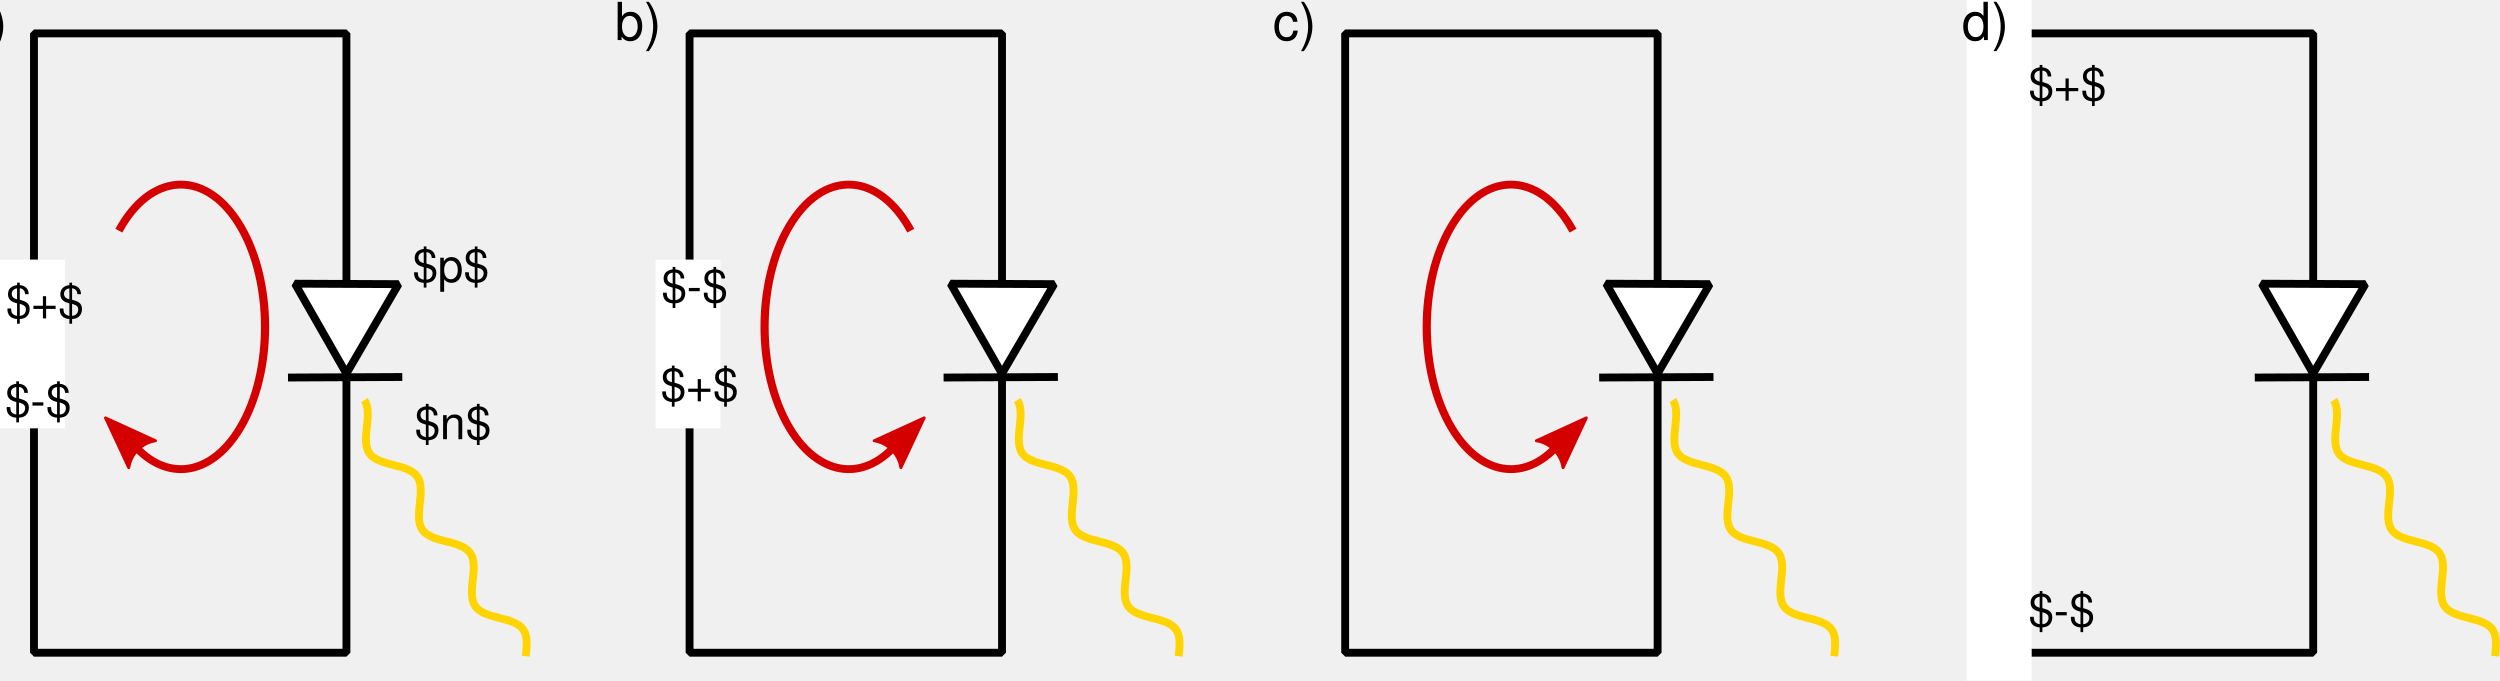
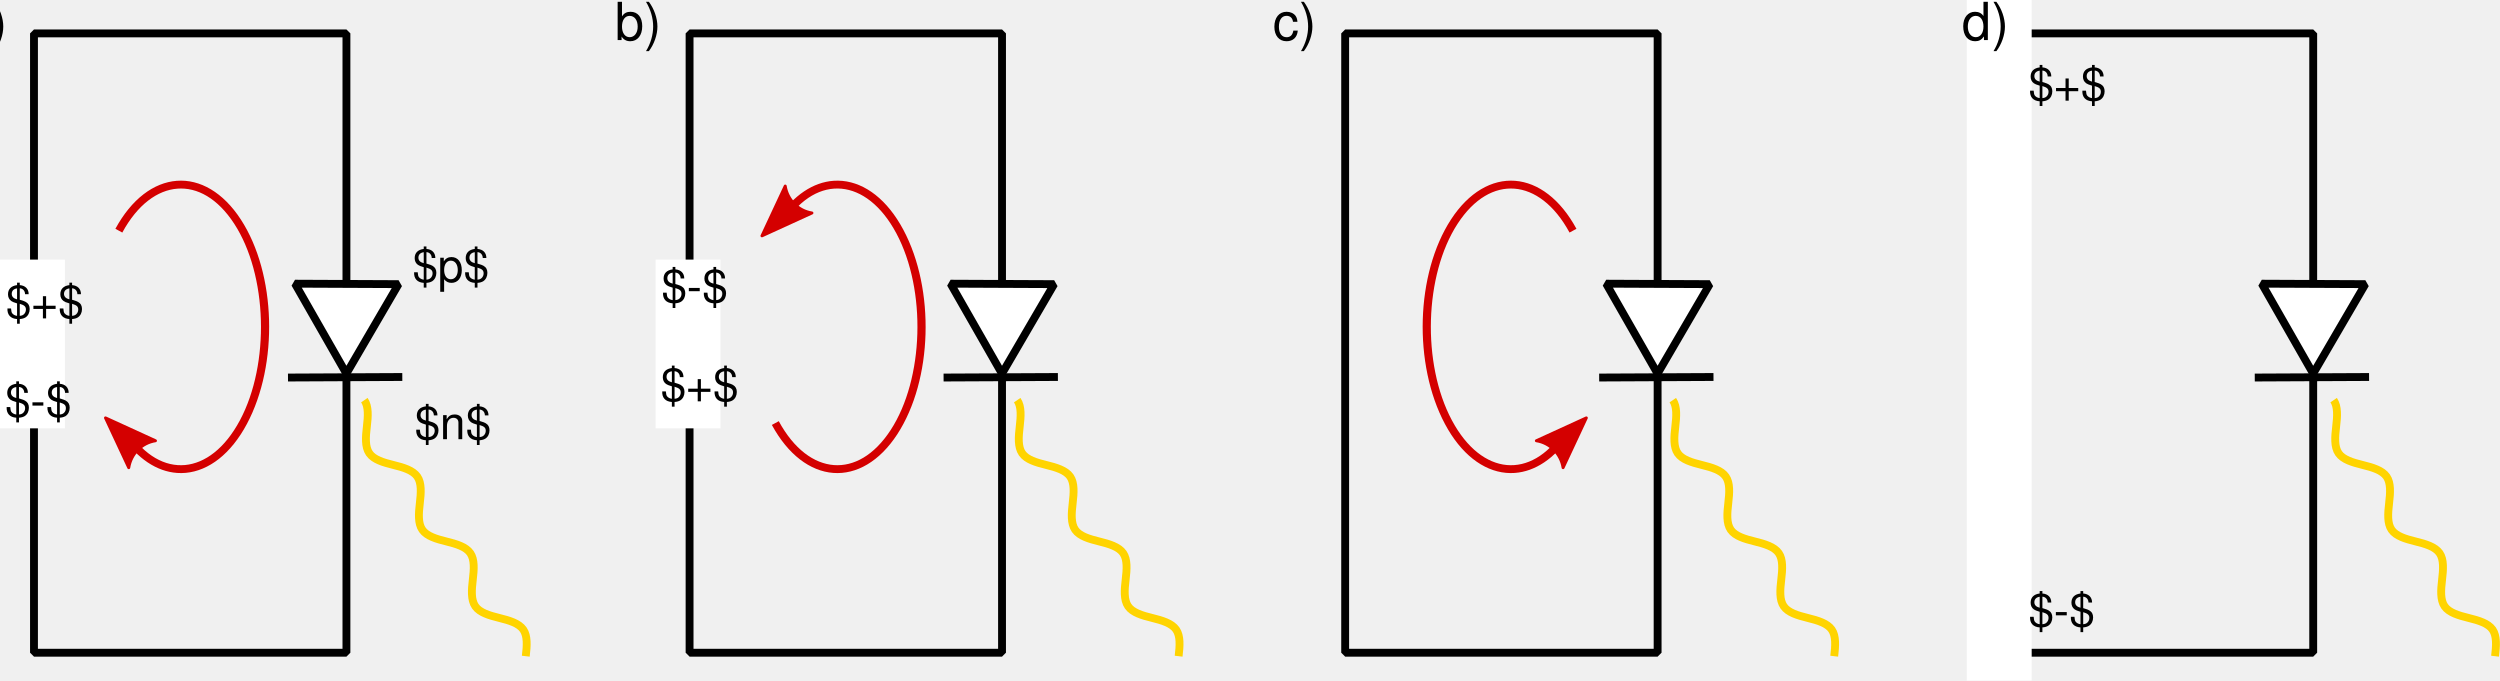
<svg xmlns="http://www.w3.org/2000/svg" xmlns:xlink="http://www.w3.org/1999/xlink" version="1.1" id="svg2" viewBox="0 0 953.337 259.508" height="73.239mm" width="269.053mm">
  <defs id="defs4">
    <linearGradient id="linearGradient9941">
      <stop style="stop-color:#333333;stop-opacity:0.768" offset="0" id="stop9943" />
      <stop style="stop-color:#f9f9f9;stop-opacity:1" offset="1" id="stop9945" />
    </linearGradient>
    <marker orient="auto" refY="0" refX="0" id="Arrow2Mstart-9-7" style="overflow:visible">
      <path id="path4360-2-5" style="fill:#000000;fill-opacity:1;fill-rule:evenodd;stroke:#000000;stroke-width:0.625;stroke-linejoin:round;stroke-opacity:1" d="M 8.719,4.034 -2.207,0.016 8.719,-4.002 c -1.745,2.372 -1.735,5.617 -6e-7,8.035 z" transform="scale(0.6,0.6)" />
    </marker>
    <marker orient="auto" refY="0" refX="0" id="marker6756-2-0-3" style="overflow:visible">
      <path id="path6758-7-2-5" style="fill:#000000;fill-opacity:1;fill-rule:evenodd;stroke:#000000;stroke-width:0.625;stroke-linejoin:round;stroke-opacity:1" d="M 8.719,4.034 -2.207,0.016 8.719,-4.002 c -1.745,2.372 -1.735,5.617 -6e-7,8.035 z" transform="scale(-0.6,-0.6)" />
    </marker>
    <marker orient="auto" refY="0" refX="0" id="marker6756-2-0-3-5" style="overflow:visible">
      <path id="path6758-7-2-5-0" style="fill:#d40000;fill-opacity:1;fill-rule:evenodd;stroke:#d40000;stroke-width:0.625;stroke-linejoin:round;stroke-opacity:1" d="M 8.719,4.034 -2.207,0.016 8.719,-4.002 c -1.745,2.372 -1.735,5.617 -6e-7,8.035 z" transform="scale(-0.6,-0.6)" />
    </marker>
    <marker orient="auto" refY="0" refX="0" id="Arrow2Mstart-9-7-0" style="overflow:visible">
      <path id="path4360-2-5-6" style="fill:#000000;fill-opacity:1;fill-rule:evenodd;stroke:#000000;stroke-width:0.625;stroke-linejoin:round;stroke-opacity:1" d="M 8.719,4.034 -2.207,0.016 8.719,-4.002 c -1.745,2.372 -1.735,5.617 -6e-7,8.035 z" transform="scale(0.6,0.6)" />
    </marker>
    <marker orient="auto" refY="0" refX="0" id="marker6756-2-0-3-1" style="overflow:visible">
      <path id="path6758-7-2-5-5" style="fill:#000000;fill-opacity:1;fill-rule:evenodd;stroke:#000000;stroke-width:0.625;stroke-linejoin:round;stroke-opacity:1" d="M 8.719,4.034 -2.207,0.016 8.719,-4.002 c -1.745,2.372 -1.735,5.617 -6e-7,8.035 z" transform="scale(-0.6,-0.6)" />
    </marker>
    <marker orient="auto" refY="0" refX="0" id="marker6756-2-0-3-5-7" style="overflow:visible">
      <path id="path6758-7-2-5-0-6" style="fill:#d40000;fill-opacity:1;fill-rule:evenodd;stroke:#d40000;stroke-width:0.625;stroke-linejoin:round;stroke-opacity:1" d="M 8.719,4.034 -2.207,0.016 8.719,-4.002 c -1.745,2.372 -1.735,5.617 -6e-7,8.035 z" transform="scale(-0.6,-0.6)" />
    </marker>
    <marker orient="auto" refY="0" refX="0" id="Arrow2Mstart-9-7-0-8" style="overflow:visible">
      <path id="path4360-2-5-6-9" style="fill:#000000;fill-opacity:1;fill-rule:evenodd;stroke:#000000;stroke-width:0.625;stroke-linejoin:round;stroke-opacity:1" d="M 8.719,4.034 -2.207,0.016 8.719,-4.002 c -1.745,2.372 -1.735,5.617 -6e-7,8.035 z" transform="scale(0.6,0.6)" />
    </marker>
    <marker orient="auto" refY="0" refX="0" id="marker6756-2-0-3-1-2" style="overflow:visible">
      <path id="path6758-7-2-5-5-6" style="fill:#000000;fill-opacity:1;fill-rule:evenodd;stroke:#000000;stroke-width:0.625;stroke-linejoin:round;stroke-opacity:1" d="M 8.719,4.034 -2.207,0.016 8.719,-4.002 c -1.745,2.372 -1.735,5.617 -6e-7,8.035 z" transform="scale(-0.6,-0.6)" />
    </marker>
    <marker orient="auto" refY="0" refX="0" id="marker6756-2-0-3-5-7-9" style="overflow:visible">
      <path id="path6758-7-2-5-0-6-5" style="fill:#d40000;fill-opacity:1;fill-rule:evenodd;stroke:#d40000;stroke-width:0.625;stroke-linejoin:round;stroke-opacity:1" d="M 8.719,4.034 -2.207,0.016 8.719,-4.002 c -1.745,2.372 -1.735,5.617 -6e-7,8.035 z" transform="scale(-0.6,-0.6)" />
    </marker>
    <linearGradient xlink:href="#linearGradient9941" id="linearGradient4749" gradientUnits="userSpaceOnUse" gradientTransform="matrix(1.023891,0,0,1.843137,399.2023,-115.9027)" x1="434.523" y1="214.882" x2="432.261" y2="76.877" />
  </defs>
  <g id="layer1" transform="translate(-750.5164,23.34268)">
    <flowRoot xml:space="preserve" id="flowRoot3597" style="font-style:normal;font-variant:normal;font-weight:normal;font-stretch:normal;font-size:56px;line-height:125%;font-family:'Nimbus Sans L';-inkscape-font-specification:Sans;letter-spacing:0px;word-spacing:0px;fill:#000000;fill-opacity:1;stroke:none;stroke-width:1px;stroke-linecap:butt;stroke-linejoin:miter;stroke-opacity:1" transform="translate(18.51639,11.48508)">
      <flowRegion id="flowRegion3599">
        <rect id="rect3601" width="253.851" height="262.337" x="741.755" y="-30.364" />
      </flowRegion>
      <flowPara id="flowPara3603" />
    </flowRoot>
    <rect style="opacity:1;fill:none;fill-opacity:1;fill-rule:nonzero;stroke:#000000;stroke-width:3;stroke-linecap:butt;stroke-linejoin:bevel;stroke-miterlimit:4;stroke-dasharray:none;stroke-dashoffset:0;stroke-opacity:1" id="rect4353-2" width="119.147" height="236.174" x="763.476" y="-10.615" />
    <rect style="opacity:1;fill:#ffffff;fill-opacity:1;fill-rule:nonzero;stroke:none;stroke-width:3;stroke-linecap:butt;stroke-linejoin:bevel;stroke-miterlimit:4;stroke-dasharray:none;stroke-dashoffset:0;stroke-opacity:1" id="rect4355-2" width="24.749" height="64.347" x="750.516" y="75.652" />
    <g id="g4523" transform="translate(-245.0172,34.69386)">
      <path transform="scale(1,-1)" d="m 1147.519,-50.319 -39.496,0.176 19.596,-34.293 z" id="path4517" style="opacity:1;fill:#ffffff;fill-opacity:1;fill-rule:nonzero;stroke:#000000;stroke-width:3;stroke-linecap:butt;stroke-linejoin:bevel;stroke-miterlimit:4;stroke-dasharray:none;stroke-dashoffset:0;stroke-opacity:1" />
      <path id="path4521" d="m 1105.354,85.93 43.591,-0.207" style="fill:none;fill-rule:evenodd;stroke:#000000;stroke-width:3;stroke-linecap:butt;stroke-linejoin:miter;stroke-miterlimit:4;stroke-dasharray:none;stroke-opacity:1" />
    </g>
    <rect style="opacity:1;fill:none;fill-opacity:1;fill-rule:nonzero;stroke:#000000;stroke-width:3;stroke-linecap:butt;stroke-linejoin:bevel;stroke-miterlimit:4;stroke-dasharray:none;stroke-dashoffset:0;stroke-opacity:1" id="rect4353-2-1" width="119.147" height="236.174" x="1013.476" y="-10.615" />
    <rect style="opacity:1;fill:#ffffff;fill-opacity:1;fill-rule:nonzero;stroke:none;stroke-width:3;stroke-linecap:butt;stroke-linejoin:bevel;stroke-miterlimit:4;stroke-dasharray:none;stroke-dashoffset:0;stroke-opacity:1" id="rect4355-2-8" width="24.749" height="64.347" x="1000.516" y="75.652" />
    <g id="g4523-2" transform="translate(4.98275,34.69386)">
      <path transform="scale(1,-1)" d="m 1147.519,-50.319 -39.496,0.176 19.596,-34.293 z" id="path4517-3" style="opacity:1;fill:#ffffff;fill-opacity:1;fill-rule:nonzero;stroke:#000000;stroke-width:3;stroke-linecap:butt;stroke-linejoin:bevel;stroke-miterlimit:4;stroke-dasharray:none;stroke-dashoffset:0;stroke-opacity:1" />
      <path id="path4521-7" d="m 1105.354,85.93 43.591,-0.207" style="fill:none;fill-rule:evenodd;stroke:#000000;stroke-width:3;stroke-linecap:butt;stroke-linejoin:miter;stroke-miterlimit:4;stroke-dasharray:none;stroke-opacity:1" />
    </g>
    <rect style="opacity:1;fill:none;fill-opacity:1;fill-rule:nonzero;stroke:#000000;stroke-width:3;stroke-linecap:butt;stroke-linejoin:bevel;stroke-miterlimit:4;stroke-dasharray:none;stroke-dashoffset:0;stroke-opacity:1" id="rect4353-2-1-2" width="119.147" height="236.174" x="1263.476" y="-10.615" />
    <g id="g4523-2-6" transform="translate(254.9828,34.69386)">
      <path transform="scale(1,-1)" d="m 1147.519,-50.319 -39.496,0.176 19.596,-34.293 z" id="path4517-3-1" style="opacity:1;fill:#ffffff;fill-opacity:1;fill-rule:nonzero;stroke:#000000;stroke-width:3;stroke-linecap:butt;stroke-linejoin:bevel;stroke-miterlimit:4;stroke-dasharray:none;stroke-dashoffset:0;stroke-opacity:1" />
      <path id="path4521-7-2" d="m 1105.354,85.93 43.591,-0.207" style="fill:none;fill-rule:evenodd;stroke:#000000;stroke-width:3;stroke-linecap:butt;stroke-linejoin:miter;stroke-miterlimit:4;stroke-dasharray:none;stroke-opacity:1" />
    </g>
    <rect style="opacity:1;fill:none;fill-opacity:1;fill-rule:nonzero;stroke:#000000;stroke-width:3;stroke-linecap:butt;stroke-linejoin:bevel;stroke-miterlimit:4;stroke-dasharray:none;stroke-dashoffset:0;stroke-opacity:1" id="rect4353-2-1-1" width="119.147" height="236.174" x="1513.476" y="-10.615" />
    <rect style="opacity:1;fill:#ffffff;fill-opacity:1;fill-rule:nonzero;stroke:none;stroke-width:3;stroke-linecap:butt;stroke-linejoin:bevel;stroke-miterlimit:4;stroke-dasharray:none;stroke-dashoffset:0;stroke-opacity:1" id="rect4355-2-8-9" width="24.749" height="259.508" x="1500.516" y="-23.343" />
    <g id="g4523-2-5" transform="translate(504.9828,34.69386)">
      <path transform="scale(1,-1)" d="m 1147.519,-50.319 -39.496,0.176 19.596,-34.293 z" id="path4517-3-0" style="opacity:1;fill:#ffffff;fill-opacity:1;fill-rule:nonzero;stroke:#000000;stroke-width:3;stroke-linecap:butt;stroke-linejoin:bevel;stroke-miterlimit:4;stroke-dasharray:none;stroke-dashoffset:0;stroke-opacity:1" />
      <path id="path4521-7-3" d="m 1105.354,85.93 43.591,-0.207" style="fill:none;fill-rule:evenodd;stroke:#000000;stroke-width:3;stroke-linecap:butt;stroke-linejoin:miter;stroke-miterlimit:4;stroke-dasharray:none;stroke-opacity:1" />
    </g>
    <g id="g5410" transform="translate(-6,0)">
      <path style="color:#000000;font-style:normal;font-variant:normal;font-weight:normal;font-stretch:normal;font-size:medium;line-height:normal;font-family:sans-serif;text-indent:0;text-align:start;text-decoration:none;text-decoration-line:none;text-decoration-style:solid;text-decoration-color:#000000;letter-spacing:normal;word-spacing:normal;text-transform:none;direction:ltr;block-progression:tb;writing-mode:lr-tb;baseline-shift:baseline;text-anchor:start;white-space:normal;clip-rule:nonzero;display:inline;overflow:visible;visibility:visible;opacity:1;isolation:auto;mix-blend-mode:normal;color-interpolation:sRGB;color-interpolation-filters:linearRGB;solid-color:#000000;solid-opacity:1;fill:#d40000;fill-opacity:1;fill-rule:nonzero;stroke:none;stroke-width:3;stroke-linecap:butt;stroke-linejoin:bevel;stroke-miterlimit:4;stroke-dasharray:none;stroke-dashoffset:0;stroke-opacity:1;color-rendering:auto;image-rendering:auto;shape-rendering:auto;text-rendering:auto;enable-background:accumulate" d="m 824.055,157.008 c 1.1,0.077 2.204,0.066 3.307,-0.035 8.819,-0.807 17.223,-7.247 23.299,-18.639 12.151,-22.784 11.167,-57.271 -2.314,-77.99 -6.741,-10.36 -15.598,-15.413 -24.422,-14.738 -8.824,0.675 -17.271,6.997 -23.408,18.301 l 2.637,1.432 c 5.812,-10.706 13.453,-16.163 21,-16.74 7.547,-0.577 15.344,3.643 21.68,13.381 12.672,19.475 13.698,53.35 2.182,74.943 -5.758,10.797 -13.381,16.374 -20.926,17.064 -7.545,0.69 -15.352,-3.411 -21.736,-13.049 l -2.5,1.656 c 5.948,8.979 13.5,13.872 21.203,14.414 z" id="path4758" />
      <path d="m 805.613,154.999 -8.869,-18.985 19.055,8.716 c -5.238,0.818 -9.339,4.978 -10.186,10.268 z" style="fill:#d40000;fill-opacity:1;fill-rule:evenodd;stroke:#d40000;stroke-width:1.125;stroke-linejoin:round;stroke-opacity:1" id="path5397" />
    </g>
-     <g transform="matrix(-1,0,0,1,1899.672,3.381666e-6)" id="g5410-6">
+     <g transform="matrix(1,0,0,-1,244.3345,202.6053)" id="g5410-6">
      <path style="color:#000000;font-style:normal;font-variant:normal;font-weight:normal;font-stretch:normal;font-size:medium;line-height:normal;font-family:sans-serif;text-indent:0;text-align:start;text-decoration:none;text-decoration-line:none;text-decoration-style:solid;text-decoration-color:#000000;letter-spacing:normal;word-spacing:normal;text-transform:none;direction:ltr;block-progression:tb;writing-mode:lr-tb;baseline-shift:baseline;text-anchor:start;white-space:normal;clip-rule:nonzero;display:inline;overflow:visible;visibility:visible;opacity:1;isolation:auto;mix-blend-mode:normal;color-interpolation:sRGB;color-interpolation-filters:linearRGB;solid-color:#000000;solid-opacity:1;fill:#d40000;fill-opacity:1;fill-rule:nonzero;stroke:none;stroke-width:3;stroke-linecap:butt;stroke-linejoin:bevel;stroke-miterlimit:4;stroke-dasharray:none;stroke-dashoffset:0;stroke-opacity:1;color-rendering:auto;image-rendering:auto;shape-rendering:auto;text-rendering:auto;enable-background:accumulate" d="m 824.055,157.008 c 1.1,0.077 2.204,0.066 3.307,-0.035 8.819,-0.807 17.223,-7.247 23.299,-18.639 12.151,-22.784 11.167,-57.271 -2.314,-77.99 -6.741,-10.36 -15.598,-15.413 -24.422,-14.738 -8.824,0.675 -17.271,6.997 -23.408,18.301 l 2.637,1.432 c 5.812,-10.706 13.453,-16.163 21,-16.74 7.547,-0.577 15.344,3.643 21.68,13.381 12.672,19.475 13.698,53.35 2.182,74.943 -5.758,10.797 -13.381,16.374 -20.926,17.064 -7.545,0.69 -15.352,-3.411 -21.736,-13.049 l -2.5,1.656 c 5.948,8.979 13.5,13.872 21.203,14.414 z" id="path4758-1" />
      <path d="m 805.613,154.999 -8.869,-18.985 19.055,8.716 c -5.238,0.818 -9.339,4.978 -10.186,10.268 z" style="fill:#d40000;fill-opacity:1;fill-rule:evenodd;stroke:#d40000;stroke-width:1.125;stroke-linejoin:round;stroke-opacity:1" id="path5397-0" />
    </g>
    <path id="path6399-1-0" title="sin(x)" d="m 889.458,129.244 c 1.683,2.431 1.414,6.214 0.951,10.132 -0.463,3.917 -0.733,7.701 0.951,10.132 1.683,2.431 5.32,3.509 9.15,4.453 3.83,0.944 7.467,2.022 9.15,4.453 1.683,2.431 1.414,6.214 0.951,10.132 -0.463,3.917 -0.733,7.701 0.951,10.132 1.683,2.431 5.32,3.509 9.15,4.453 3.83,0.944 7.467,2.022 9.15,4.453 1.683,2.431 1.414,6.214 0.951,10.132 -0.463,3.917 -0.733,7.701 0.951,10.132 1.683,2.431 5.32,3.509 9.15,4.453 3.83,0.944 7.467,2.022 9.15,4.453 1.683,2.431 1.414,6.214 0.951,10.132" style="opacity:1;fill:none;fill-opacity:1;fill-rule:nonzero;stroke:#ffd400;stroke-width:3;stroke-linecap:butt;stroke-linejoin:bevel;stroke-miterlimit:4;stroke-dasharray:none;stroke-dashoffset:0;stroke-opacity:1" />
    <path id="path6399-1-0-3" title="sin(x)" d="m 1138.412,129.244 c 1.683,2.431 1.414,6.214 0.951,10.132 -0.463,3.917 -0.733,7.701 0.951,10.132 1.683,2.431 5.32,3.509 9.15,4.453 3.83,0.944 7.467,2.022 9.15,4.453 1.683,2.431 1.414,6.214 0.951,10.132 -0.463,3.917 -0.733,7.701 0.951,10.132 1.683,2.431 5.32,3.509 9.15,4.453 3.83,0.944 7.467,2.022 9.15,4.453 1.683,2.431 1.414,6.214 0.951,10.132 -0.463,3.917 -0.733,7.701 0.951,10.132 1.683,2.431 5.32,3.509 9.15,4.453 3.83,0.944 7.467,2.022 9.15,4.453 1.683,2.431 1.414,6.214 0.951,10.132" style="opacity:1;fill:none;fill-opacity:1;fill-rule:nonzero;stroke:#ffd400;stroke-width:3;stroke-linecap:butt;stroke-linejoin:bevel;stroke-miterlimit:4;stroke-dasharray:none;stroke-dashoffset:0;stroke-opacity:1" />
    <path id="path6399-1-0-3-2" title="sin(x)" d="m 1388.412,129.244 c 1.683,2.431 1.414,6.214 0.951,10.132 -0.463,3.917 -0.733,7.701 0.951,10.132 1.683,2.431 5.32,3.509 9.15,4.453 3.83,0.944 7.467,2.022 9.15,4.453 1.683,2.431 1.414,6.214 0.951,10.132 -0.463,3.917 -0.733,7.701 0.951,10.132 1.683,2.431 5.32,3.509 9.15,4.453 3.83,0.944 7.467,2.022 9.15,4.453 1.683,2.431 1.414,6.214 0.951,10.132 -0.463,3.917 -0.733,7.701 0.951,10.132 1.683,2.431 5.32,3.509 9.15,4.453 3.83,0.944 7.467,2.022 9.15,4.453 1.683,2.431 1.414,6.214 0.951,10.132" style="opacity:1;fill:none;fill-opacity:1;fill-rule:nonzero;stroke:#ffd400;stroke-width:3;stroke-linecap:butt;stroke-linejoin:bevel;stroke-miterlimit:4;stroke-dasharray:none;stroke-dashoffset:0;stroke-opacity:1" />
-     <g transform="matrix(-1,0,0,1,2152.185,3.381666e-6)" id="g5410-6-0">
+     <g transform="matrix(-1,0,0,1,2152.185,1.018321e-6)" id="g5410-6-0">
      <path style="color:#000000;font-style:normal;font-variant:normal;font-weight:normal;font-stretch:normal;font-size:medium;line-height:normal;font-family:sans-serif;text-indent:0;text-align:start;text-decoration:none;text-decoration-line:none;text-decoration-style:solid;text-decoration-color:#000000;letter-spacing:normal;word-spacing:normal;text-transform:none;direction:ltr;block-progression:tb;writing-mode:lr-tb;baseline-shift:baseline;text-anchor:start;white-space:normal;clip-rule:nonzero;display:inline;overflow:visible;visibility:visible;opacity:1;isolation:auto;mix-blend-mode:normal;color-interpolation:sRGB;color-interpolation-filters:linearRGB;solid-color:#000000;solid-opacity:1;fill:#d40000;fill-opacity:1;fill-rule:nonzero;stroke:none;stroke-width:3;stroke-linecap:butt;stroke-linejoin:bevel;stroke-miterlimit:4;stroke-dasharray:none;stroke-dashoffset:0;stroke-opacity:1;color-rendering:auto;image-rendering:auto;shape-rendering:auto;text-rendering:auto;enable-background:accumulate" d="m 824.055,157.008 c 1.1,0.077 2.204,0.066 3.307,-0.035 8.819,-0.807 17.223,-7.247 23.299,-18.639 12.151,-22.784 11.167,-57.271 -2.314,-77.99 -6.741,-10.36 -15.598,-15.413 -24.422,-14.738 -8.824,0.675 -17.271,6.997 -23.408,18.301 l 2.637,1.432 c 5.812,-10.706 13.453,-16.163 21,-16.74 7.547,-0.577 15.344,3.643 21.68,13.381 12.672,19.475 13.698,53.35 2.182,74.943 -5.758,10.797 -13.381,16.374 -20.926,17.064 -7.545,0.69 -15.352,-3.411 -21.736,-13.049 l -2.5,1.656 c 5.948,8.979 13.5,13.872 21.203,14.414 z" id="path4758-1-6" />
      <path d="m 805.613,154.999 -8.869,-18.985 19.055,8.716 c -5.238,0.818 -9.339,4.978 -10.186,10.268 z" style="fill:#d40000;fill-opacity:1;fill-rule:evenodd;stroke:#d40000;stroke-width:1.125;stroke-linejoin:round;stroke-opacity:1" id="path5397-0-1" />
    </g>
    <path id="path6399-1-0-3-2-5" title="sin(x)" d="m 1640.412,129.244 c 1.683,2.431 1.414,6.214 0.951,10.132 -0.463,3.917 -0.733,7.701 0.951,10.132 1.683,2.431 5.32,3.509 9.15,4.453 3.83,0.944 7.467,2.022 9.15,4.453 1.683,2.431 1.414,6.214 0.951,10.132 -0.463,3.917 -0.733,7.701 0.951,10.132 1.683,2.431 5.32,3.509 9.15,4.453 3.83,0.944 7.467,2.022 9.15,4.453 1.683,2.431 1.414,6.214 0.951,10.132 -0.463,3.917 -0.733,7.701 0.951,10.132 1.683,2.431 5.32,3.509 9.15,4.453 3.83,0.944 7.467,2.022 9.15,4.453 1.683,2.431 1.414,6.214 0.951,10.132" style="opacity:1;fill:none;fill-opacity:1;fill-rule:nonzero;stroke:#ffd400;stroke-width:3;stroke-linecap:butt;stroke-linejoin:bevel;stroke-miterlimit:4;stroke-dasharray:none;stroke-dashoffset:0;stroke-opacity:1" />
    <text xml:space="preserve" style="font-style:normal;font-variant:normal;font-weight:normal;font-stretch:normal;font-size:56px;line-height:125%;font-family:'Nimbus Sans L';-inkscape-font-specification:Sans;letter-spacing:0px;word-spacing:0px;fill:#000000;fill-opacity:1;stroke:none;stroke-width:1px;stroke-linecap:butt;stroke-linejoin:miter;stroke-opacity:1" x="907.726" y="84.116" id="text4357-5">
      <tspan id="tspan4359-3" x="907.726" y="84.116" style="font-size:17.5px">$p$</tspan>
    </text>
    <text xml:space="preserve" style="font-style:normal;font-variant:normal;font-weight:normal;font-stretch:normal;font-size:56px;line-height:125%;font-family:'Nimbus Sans L';-inkscape-font-specification:Sans;letter-spacing:0px;word-spacing:0px;fill:#000000;fill-opacity:1;stroke:none;stroke-width:1px;stroke-linecap:butt;stroke-linejoin:miter;stroke-opacity:1" x="908.54" y="144.139" id="text4357-5-5">
      <tspan id="tspan4359-3-6" x="908.54" y="144.139" style="font-size:17.5px">$n$</tspan>
    </text>
    <text xml:space="preserve" style="font-style:normal;font-variant:normal;font-weight:normal;font-stretch:normal;font-size:56px;line-height:125%;font-family:'Nimbus Sans L';-inkscape-font-specification:Sans;letter-spacing:0px;word-spacing:0px;fill:#000000;fill-opacity:1;stroke:none;stroke-width:1px;stroke-linecap:butt;stroke-linejoin:miter;stroke-opacity:1" x="752.648" y="97.916" id="text4357-7">
      <tspan id="tspan4359-0" x="752.648" y="97.916" style="font-size:17.5px">$+$</tspan>
    </text>
    <text xml:space="preserve" style="font-style:normal;font-variant:normal;font-weight:normal;font-stretch:normal;font-size:56px;line-height:125%;font-family:'Nimbus Sans L';-inkscape-font-specification:Sans;letter-spacing:0px;word-spacing:0px;fill:#000000;fill-opacity:1;stroke:none;stroke-width:1px;stroke-linecap:butt;stroke-linejoin:miter;stroke-opacity:1" x="752.346" y="135.54" id="text4357-6-9">
      <tspan id="tspan4359-7-3" x="752.346" y="135.54" style="font-size:17.5px">$-$</tspan>
    </text>
    <text xml:space="preserve" style="font-style:normal;font-variant:normal;font-weight:normal;font-stretch:normal;font-size:56px;line-height:125%;font-family:'Nimbus Sans L';-inkscape-font-specification:Sans;letter-spacing:0px;word-spacing:0px;fill:#000000;fill-opacity:1;stroke:none;stroke-width:1px;stroke-linecap:butt;stroke-linejoin:miter;stroke-opacity:1" x="1002.648" y="91.916" id="text4357-7-7">
      <tspan id="tspan4359-0-9" x="1002.648" y="91.916" style="font-size:17.5px">$-$</tspan>
    </text>
    <text xml:space="preserve" style="font-style:normal;font-variant:normal;font-weight:normal;font-stretch:normal;font-size:56px;line-height:125%;font-family:'Nimbus Sans L';-inkscape-font-specification:Sans;letter-spacing:0px;word-spacing:0px;fill:#000000;fill-opacity:1;stroke:none;stroke-width:1px;stroke-linecap:butt;stroke-linejoin:miter;stroke-opacity:1" x="1002.346" y="129.54" id="text4357-6-9-2">
      <tspan id="tspan4359-7-3-0" x="1002.346" y="129.54" style="font-size:17.5px">$+$</tspan>
    </text>
    <text xml:space="preserve" style="font-style:normal;font-variant:normal;font-weight:normal;font-stretch:normal;font-size:56px;line-height:125%;font-family:'Nimbus Sans L';-inkscape-font-specification:Sans;letter-spacing:0px;word-spacing:0px;fill:#000000;fill-opacity:1;stroke:none;stroke-width:1px;stroke-linecap:butt;stroke-linejoin:miter;stroke-opacity:1" x="1523.947" y="14.882" id="text4357-7-5">
      <tspan id="tspan4359-0-4" x="1523.947" y="14.882" style="font-size:17.5px">$+$</tspan>
    </text>
    <text xml:space="preserve" style="font-style:normal;font-variant:normal;font-weight:normal;font-stretch:normal;font-size:56px;line-height:125%;font-family:'Nimbus Sans L';-inkscape-font-specification:Sans;letter-spacing:0px;word-spacing:0px;fill:#000000;fill-opacity:1;stroke:none;stroke-width:1px;stroke-linecap:butt;stroke-linejoin:miter;stroke-opacity:1" x="1523.947" y="215.506" id="text4357-6-9-7">
      <tspan id="tspan4359-7-3-6" x="1523.947" y="215.506" style="font-size:17.5px">$-$</tspan>
    </text>
    <text xml:space="preserve" style="font-style:normal;font-variant:normal;font-weight:normal;font-stretch:normal;font-size:37.5px;line-height:125%;font-family:'Nimbus Sans L';-inkscape-font-specification:Sans;letter-spacing:0px;word-spacing:0px;fill:#000000;fill-opacity:1;stroke:none;stroke-width:1px;stroke-linecap:butt;stroke-linejoin:miter;stroke-opacity:1" x="735.516" y="-8.074" id="text6789">
      <tspan id="tspan6791" x="735.516" y="-8.074" style="font-size:20px">a)</tspan>
    </text>
    <text xml:space="preserve" style="font-style:normal;font-variant:normal;font-weight:normal;font-stretch:normal;font-size:37.5px;line-height:125%;font-family:'Nimbus Sans L';-inkscape-font-specification:Sans;letter-spacing:0px;word-spacing:0px;fill:#000000;fill-opacity:1;stroke:none;stroke-width:1px;stroke-linecap:butt;stroke-linejoin:miter;stroke-opacity:1" x="984.97" y="-8.074" id="text6789-3">
      <tspan id="tspan6791-6" x="984.97" y="-8.074" style="font-size:20px">b)</tspan>
    </text>
    <text xml:space="preserve" style="font-style:normal;font-variant:normal;font-weight:normal;font-stretch:normal;font-size:37.5px;line-height:125%;font-family:'Nimbus Sans L';-inkscape-font-specification:Sans;letter-spacing:0px;word-spacing:0px;fill:#000000;fill-opacity:1;stroke:none;stroke-width:1px;stroke-linecap:butt;stroke-linejoin:miter;stroke-opacity:1" x="1235.85" y="-8.074" id="text6789-3-7">
      <tspan id="tspan6791-6-5" x="1235.85" y="-8.074" style="font-size:20px">c)</tspan>
    </text>
    <text xml:space="preserve" style="font-style:normal;font-variant:normal;font-weight:normal;font-stretch:normal;font-size:37.5px;line-height:125%;font-family:'Nimbus Sans L';-inkscape-font-specification:Sans;letter-spacing:0px;word-spacing:0px;fill:#000000;fill-opacity:1;stroke:none;stroke-width:1px;stroke-linecap:butt;stroke-linejoin:miter;stroke-opacity:1" x="1498.646" y="-8.074" id="text6789-3-7-3">
      <tspan id="tspan6791-6-5-5" x="1498.646" y="-8.074" style="font-size:20px">d)</tspan>
    </text>
  </g>
</svg>
